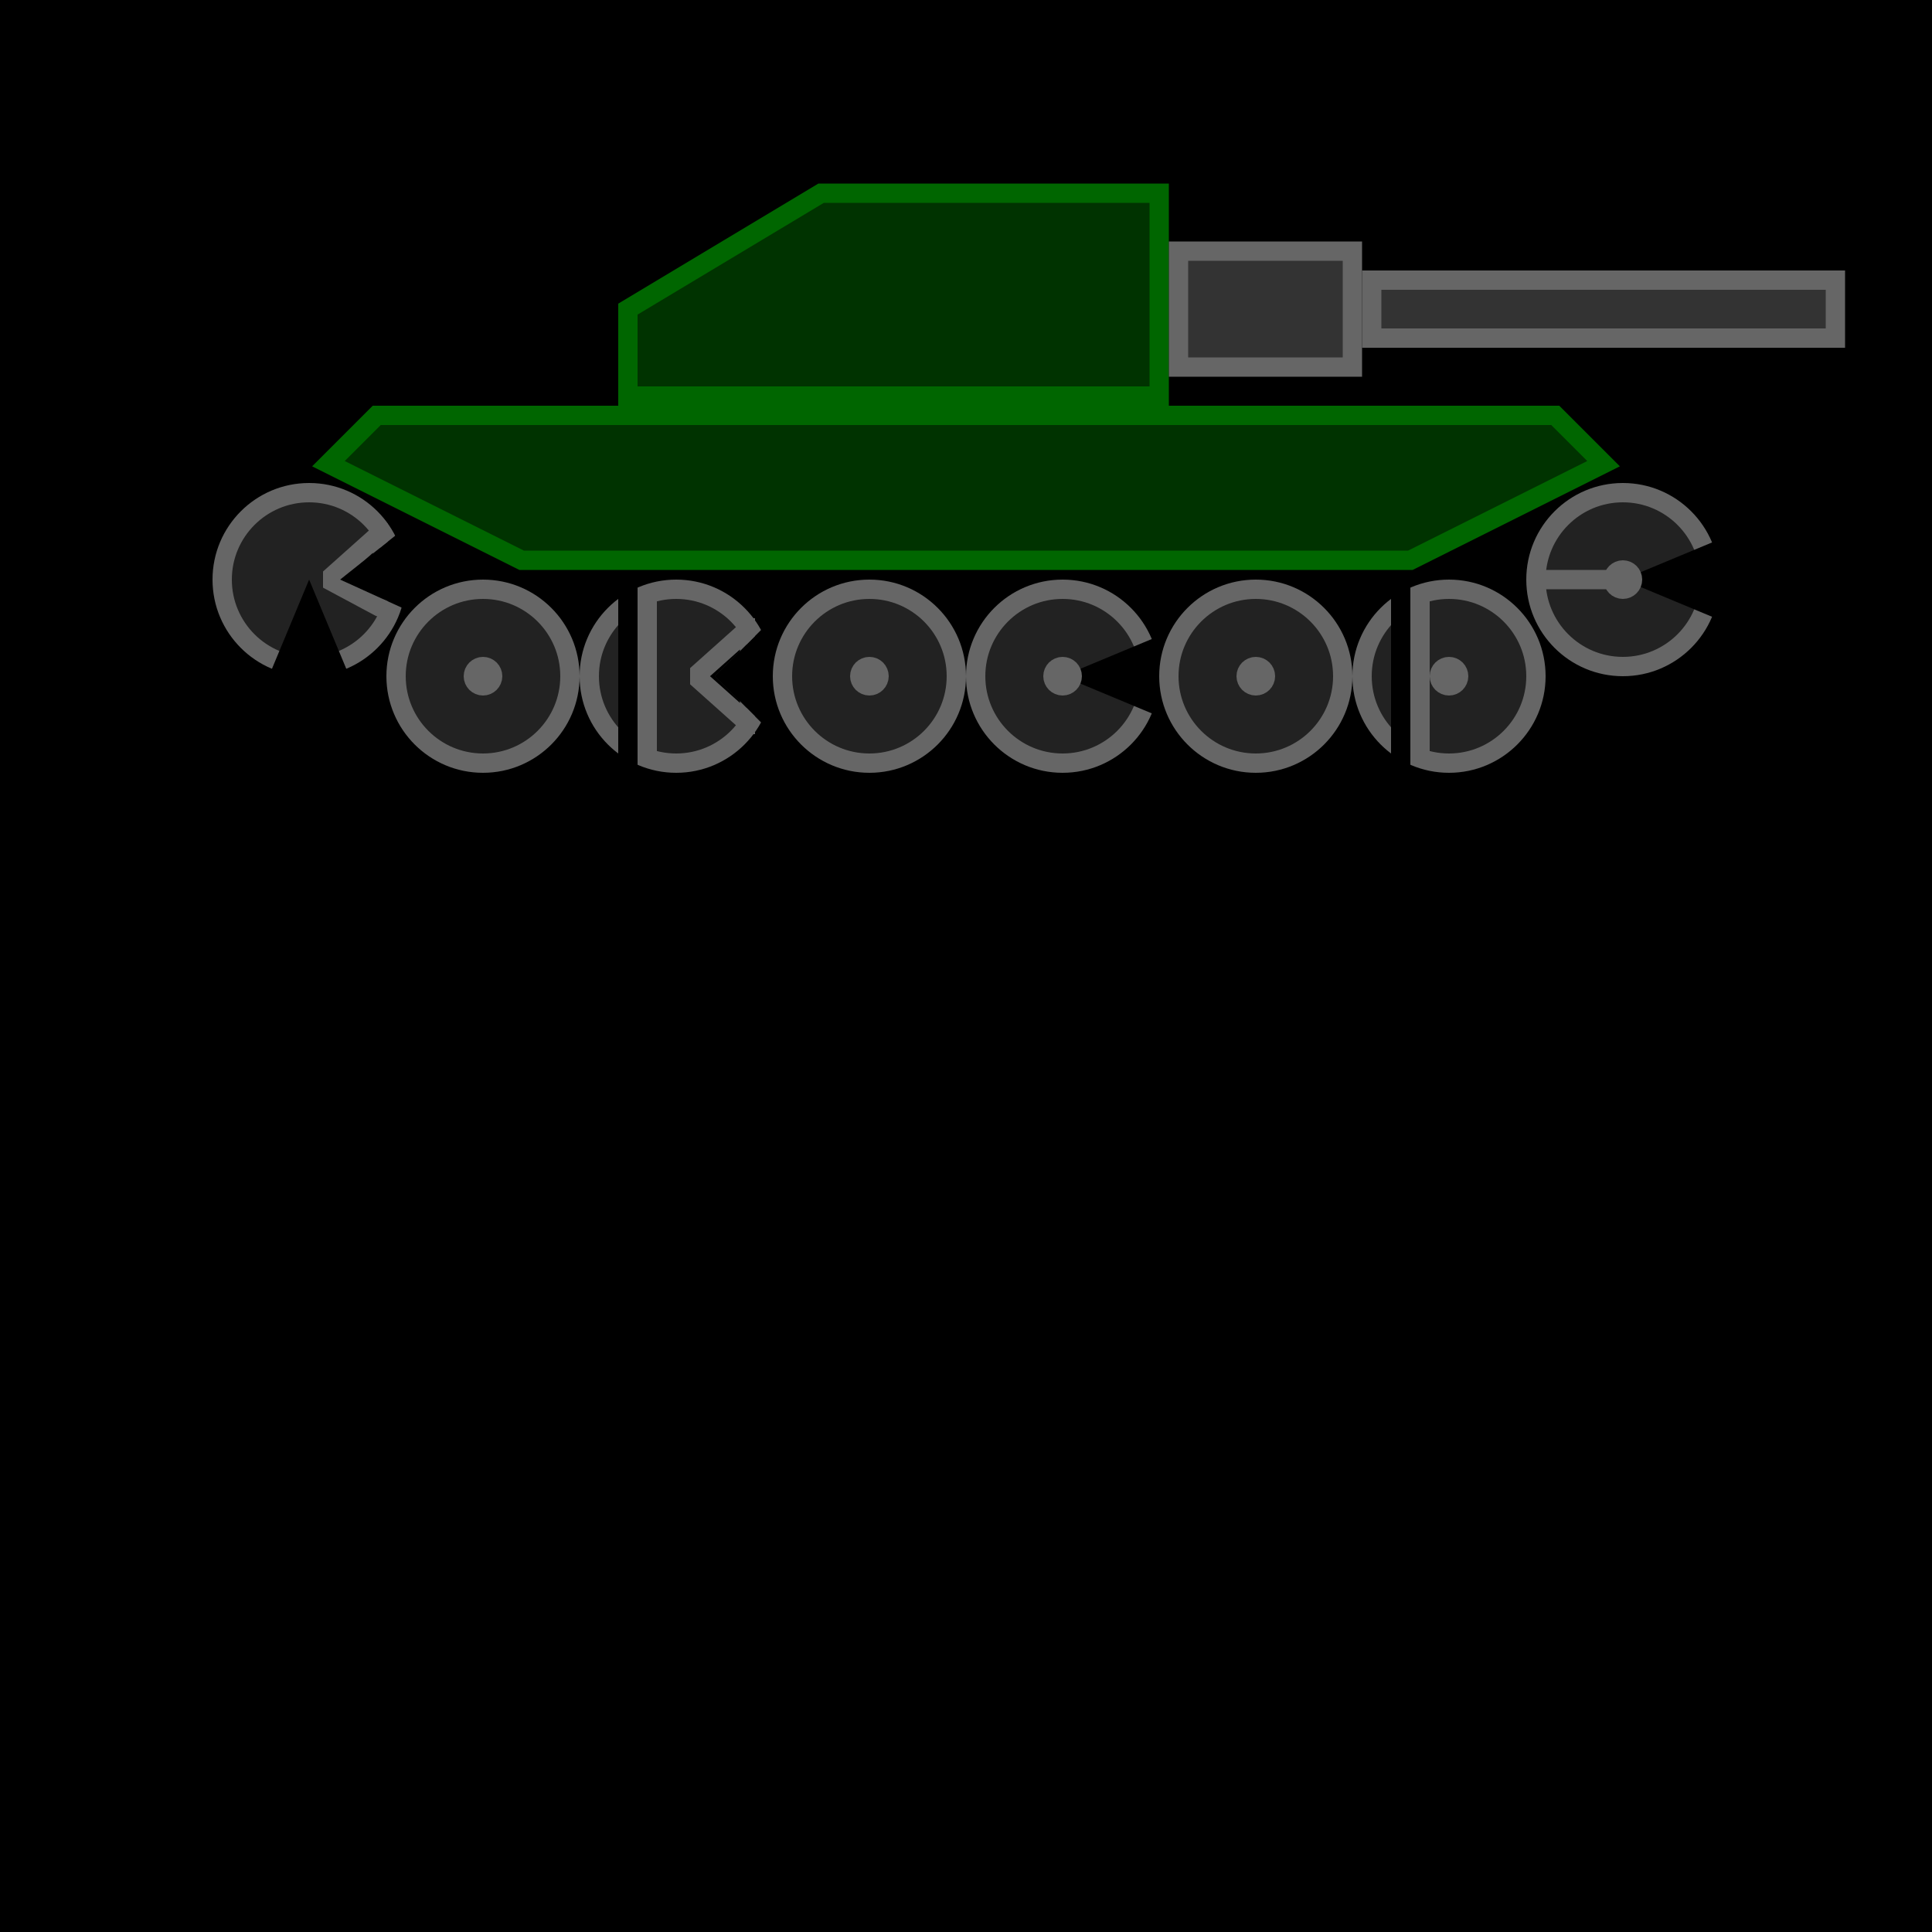
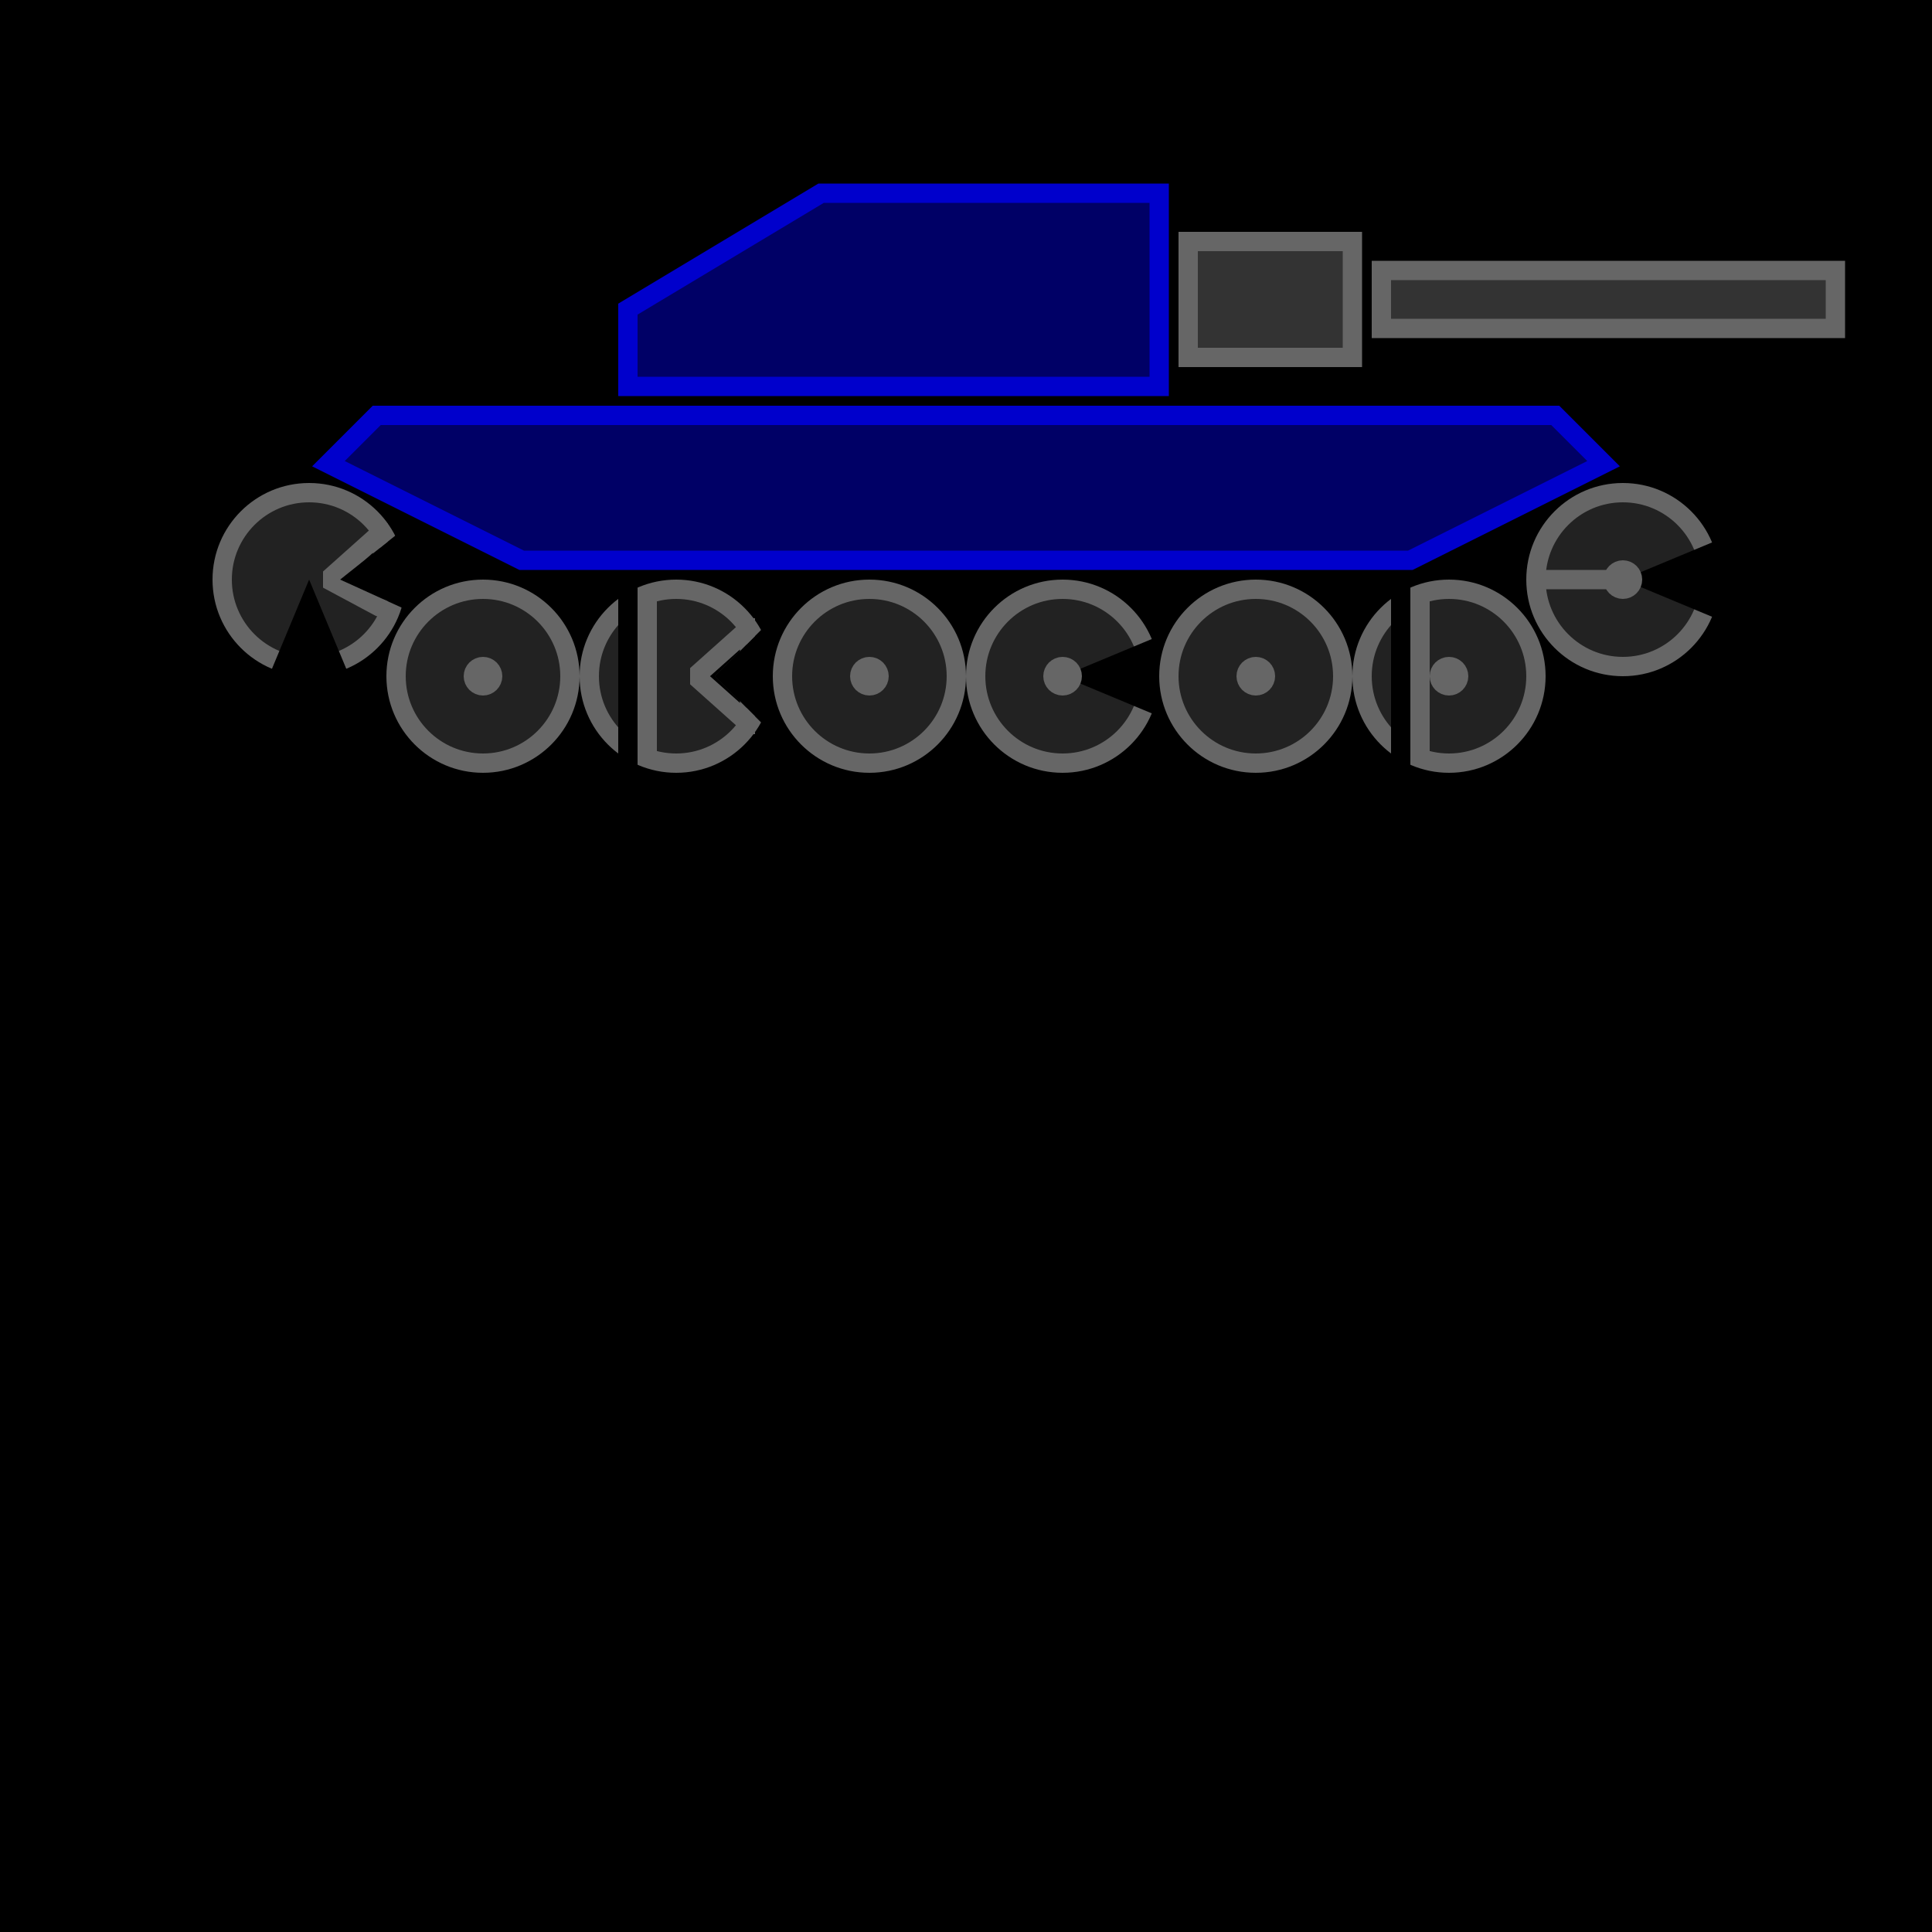
<svg xmlns="http://www.w3.org/2000/svg" xmlns:xlink="http://www.w3.org/1999/xlink" version="1.1" width="1000" height="1000">
  <rect x="0" y="0" width="100%" height="100%" fill="black" />
  <g>
    <use transform="translate(110, 250)" xlink:href="#letter-r" />
    <use transform="translate(200, 300)" xlink:href="#letter-o" />
    <use transform="translate(300, 300)" xlink:href="#letter-b" />
    <use transform="translate(400, 300)" xlink:href="#letter-o" />
    <use transform="translate(500, 300)" xlink:href="#letter-c" />
    <use transform="translate(600, 300)" xlink:href="#letter-o" />
    <use transform="translate(700, 300)" xlink:href="#letter-d" />
    <use transform="translate(790, 250)" xlink:href="#letter-e" />
-     <polygon fill="#030" stroke-width="10" stroke="#060" points="195,215 170,240 270,290 730,290 830,240 805,215" />
-     <polygon fill="#030" stroke-width="10" stroke="#060" points="325,205 325,160 425,100 600,100 600,205" />
-     <polygon fill="#333" stroke-width="10" stroke="#666" points="610,190 610,130 700,130 700,190" />
-     <polygon fill="#333" stroke-width="10" stroke="#666" points="710,175 710,145 950,145 950,175" />
+     <polygon fill="#006" stroke-width="10" stroke="#00C" points="195,215 170,240 270,290 730,290 830,240 805,215" />
+     <polygon fill="#006" stroke-width="10" stroke="#00C" points="325,200 325,160 425,100 600,100 600,200" />
+     <polygon fill="#333" stroke-width="10" stroke="#666" points="615,185 615,125 700,125 700,185" />
+     <polygon fill="#333" stroke-width="10" stroke="#666" points="715,170 715,140 950,140 950,170" />
  </g>
  <defs>
    <symbol id="letter-r">
      <circle cx="50" cy="50" r="45" stroke="#666" stroke-width="10" fill="#222" mask="url(#r_hole)" />
      <polygon stroke="#666" stroke-width="10" points="60,50 88,25 88,65" mask="url(#r_hole)" />
    </symbol>
    <mask id="r_hole">
      <rect width="100%" height="100%" fill="white" />
      <polygon points="66,50 110,15 110,70" />
      <polygon points="25,110 50,50, 75,110" />
    </mask>
    <symbol id="letter-o">
      <circle cx="50" cy="50" r="45" stroke="#666" stroke-width="10" fill="#222" />
      <circle cx="50" cy="50" r="5" stroke="#666" stroke-width="10" />
    </symbol>
    <symbol id="letter-b">
      <circle cx="50" cy="50" r="45" stroke="#666" stroke-width="10" fill="#222" mask="url(#b_hole)" />
      <polygon stroke="#666" stroke-width="10" points="60,50 88,25 88,75" mask="url(#b_hole)" />
      <rect x="20" y="0" width="10" height="100" />
      <rect x="30" y="10" width="10" height="80" fill="#666" />
    </symbol>
    <mask id="b_hole">
      <rect width="100%" height="100%" fill="white" />
      <polygon points="70,50 110,10 110,90" />
    </mask>
    <symbol id="letter-c">
      <circle cx="50" cy="50" r="45" stroke="#666" stroke-width="10" fill="#222" mask="url(#c_hole)" />
      <circle cx="50" cy="50" r="5" stroke="#666" stroke-width="10" />
    </symbol>
    <mask id="c_hole">
      <rect width="100%" height="100%" fill="white" />
      <polygon points="50,50 110,25 110,75" />
    </mask>
    <symbol id="letter-d">
      <circle cx="50" cy="50" r="45" stroke="#666" stroke-width="10" fill="#222" />
      <rect x="20" y="0" width="10" height="100" />
      <rect x="30" y="10" width="10" height="80" fill="#666" />
      <circle cx="50" cy="50" r="5" stroke="#666" stroke-width="10" />
    </symbol>
    <symbol id="letter-e">
      <circle cx="50" cy="50" r="45" stroke="#666" stroke-width="10" fill="#222" mask="url(#c_hole)" />
      <line x1="5" y1="50" x2="50" y2="50" stroke="#666" stroke-width="10" />
      <circle cx="50" cy="50" r="5" stroke="#666" stroke-width="10" />
    </symbol>
  </defs>
</svg>
